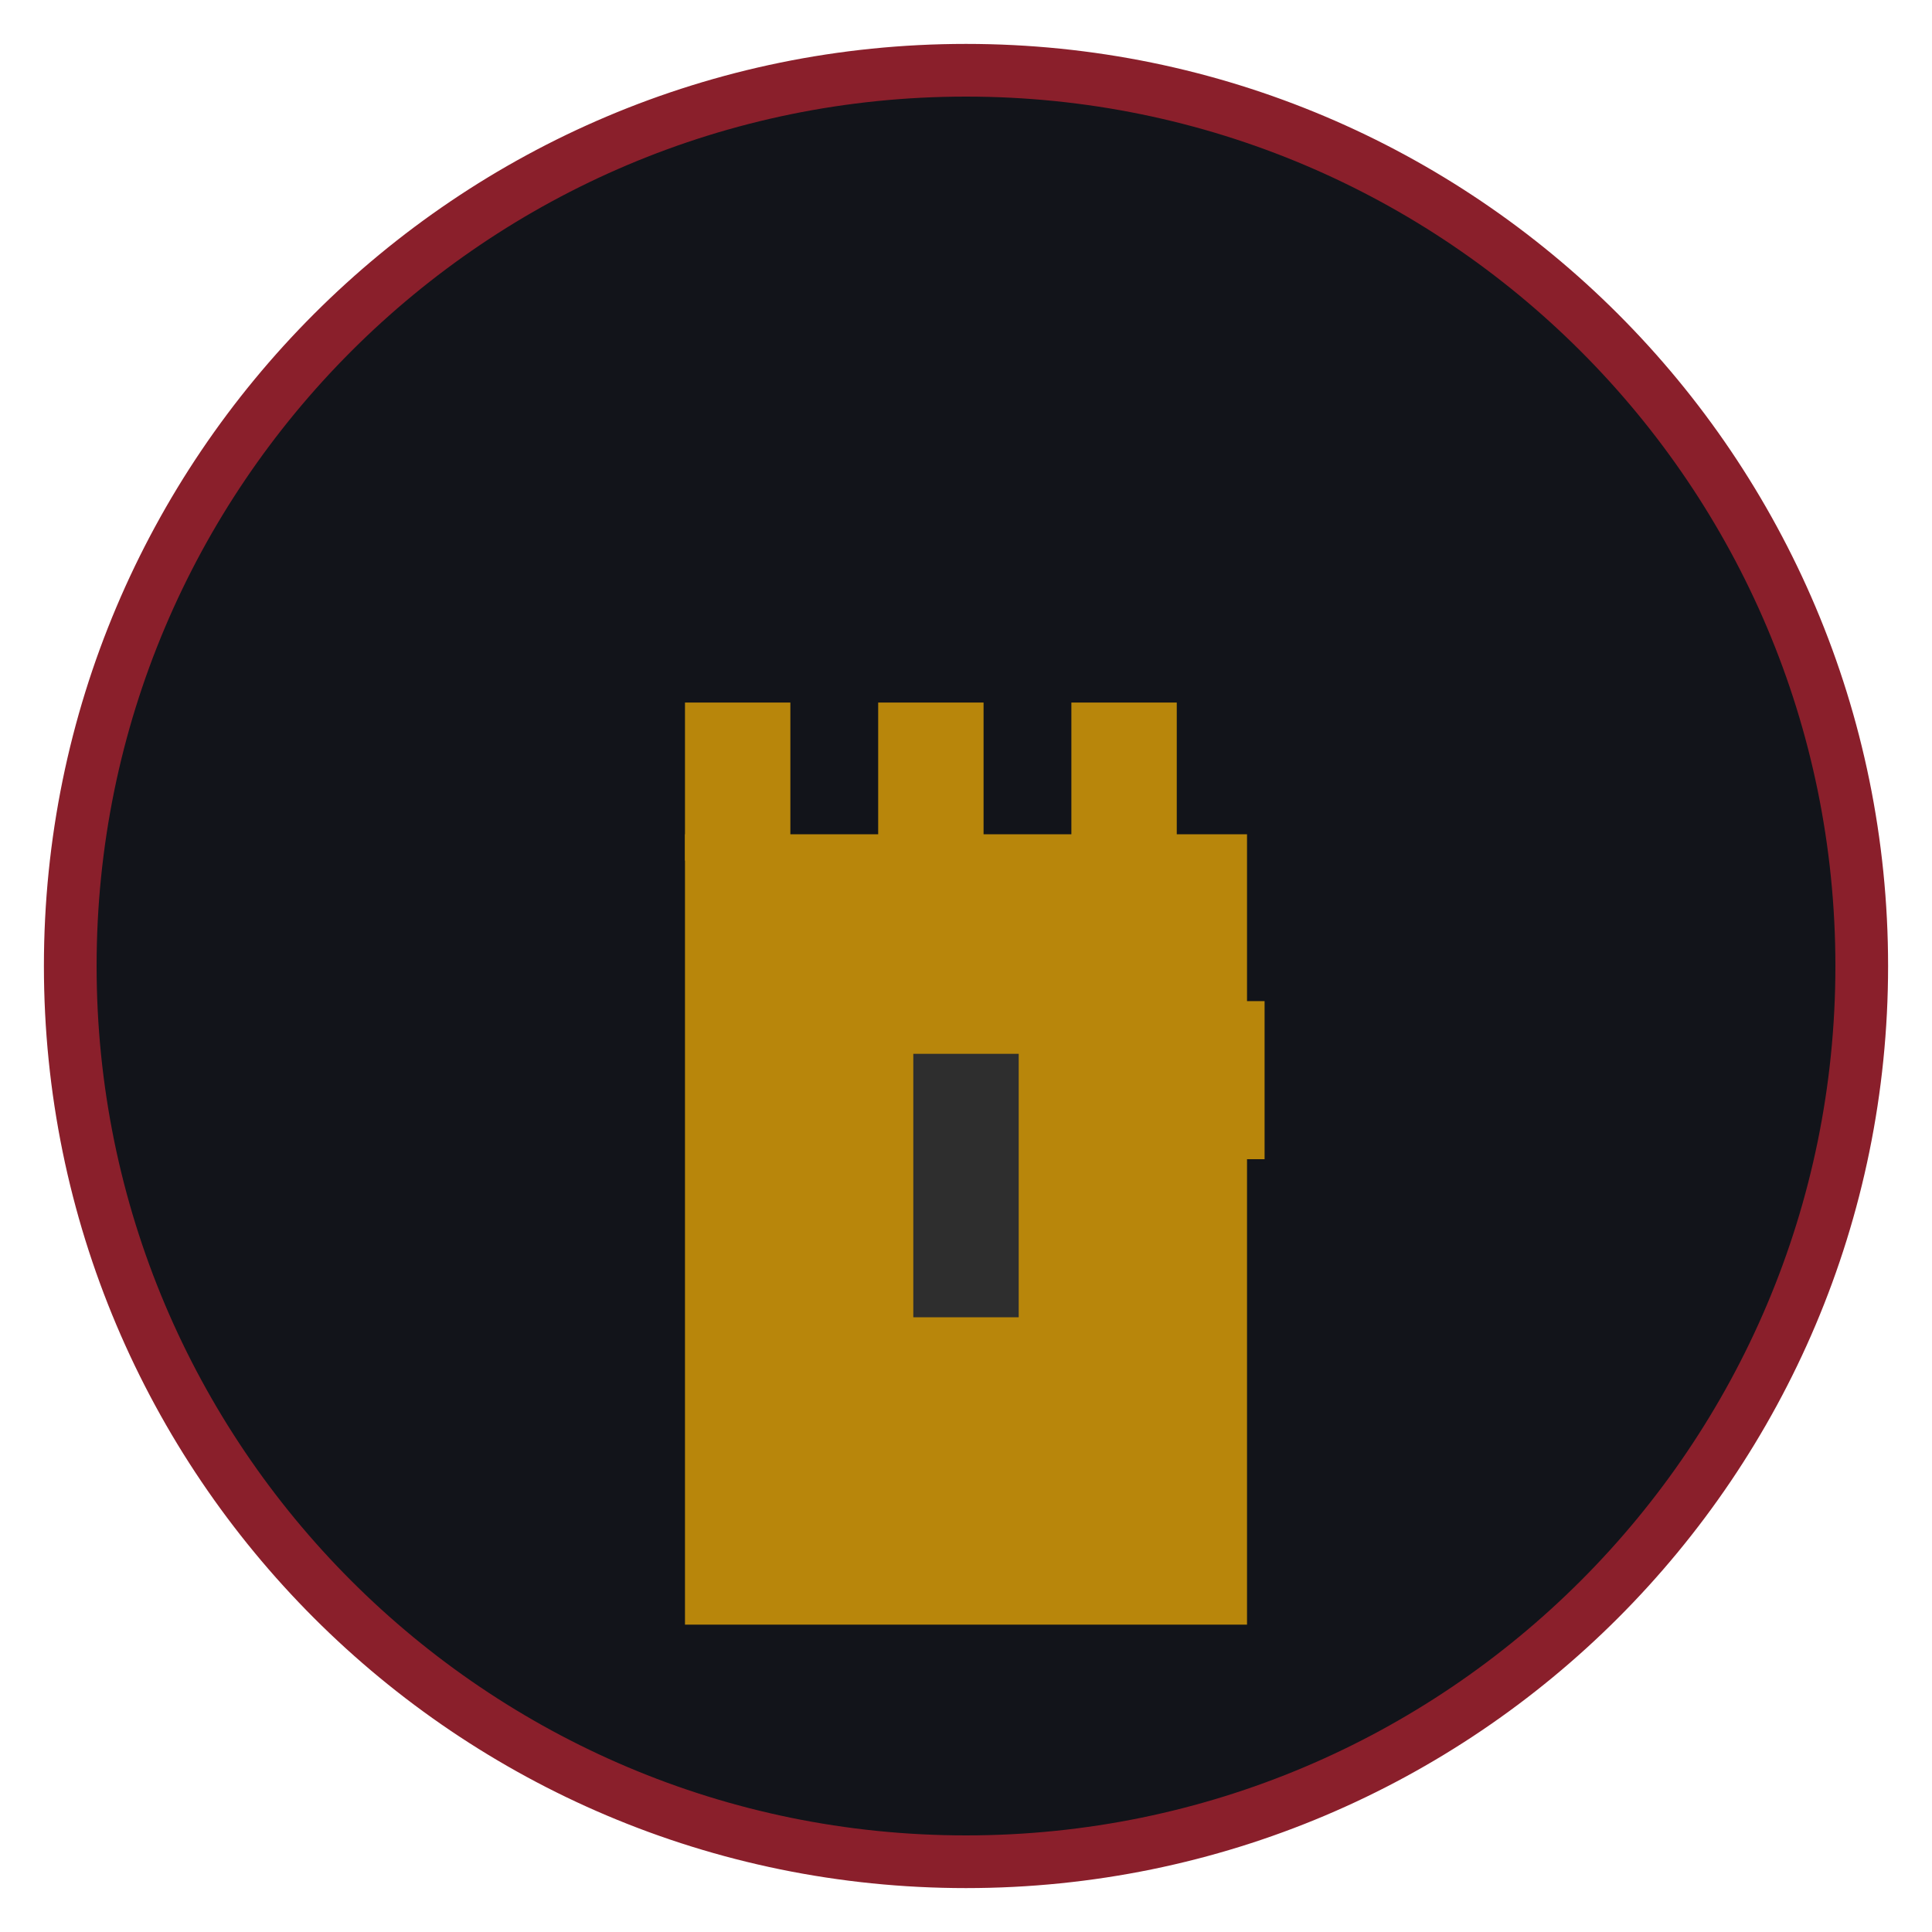
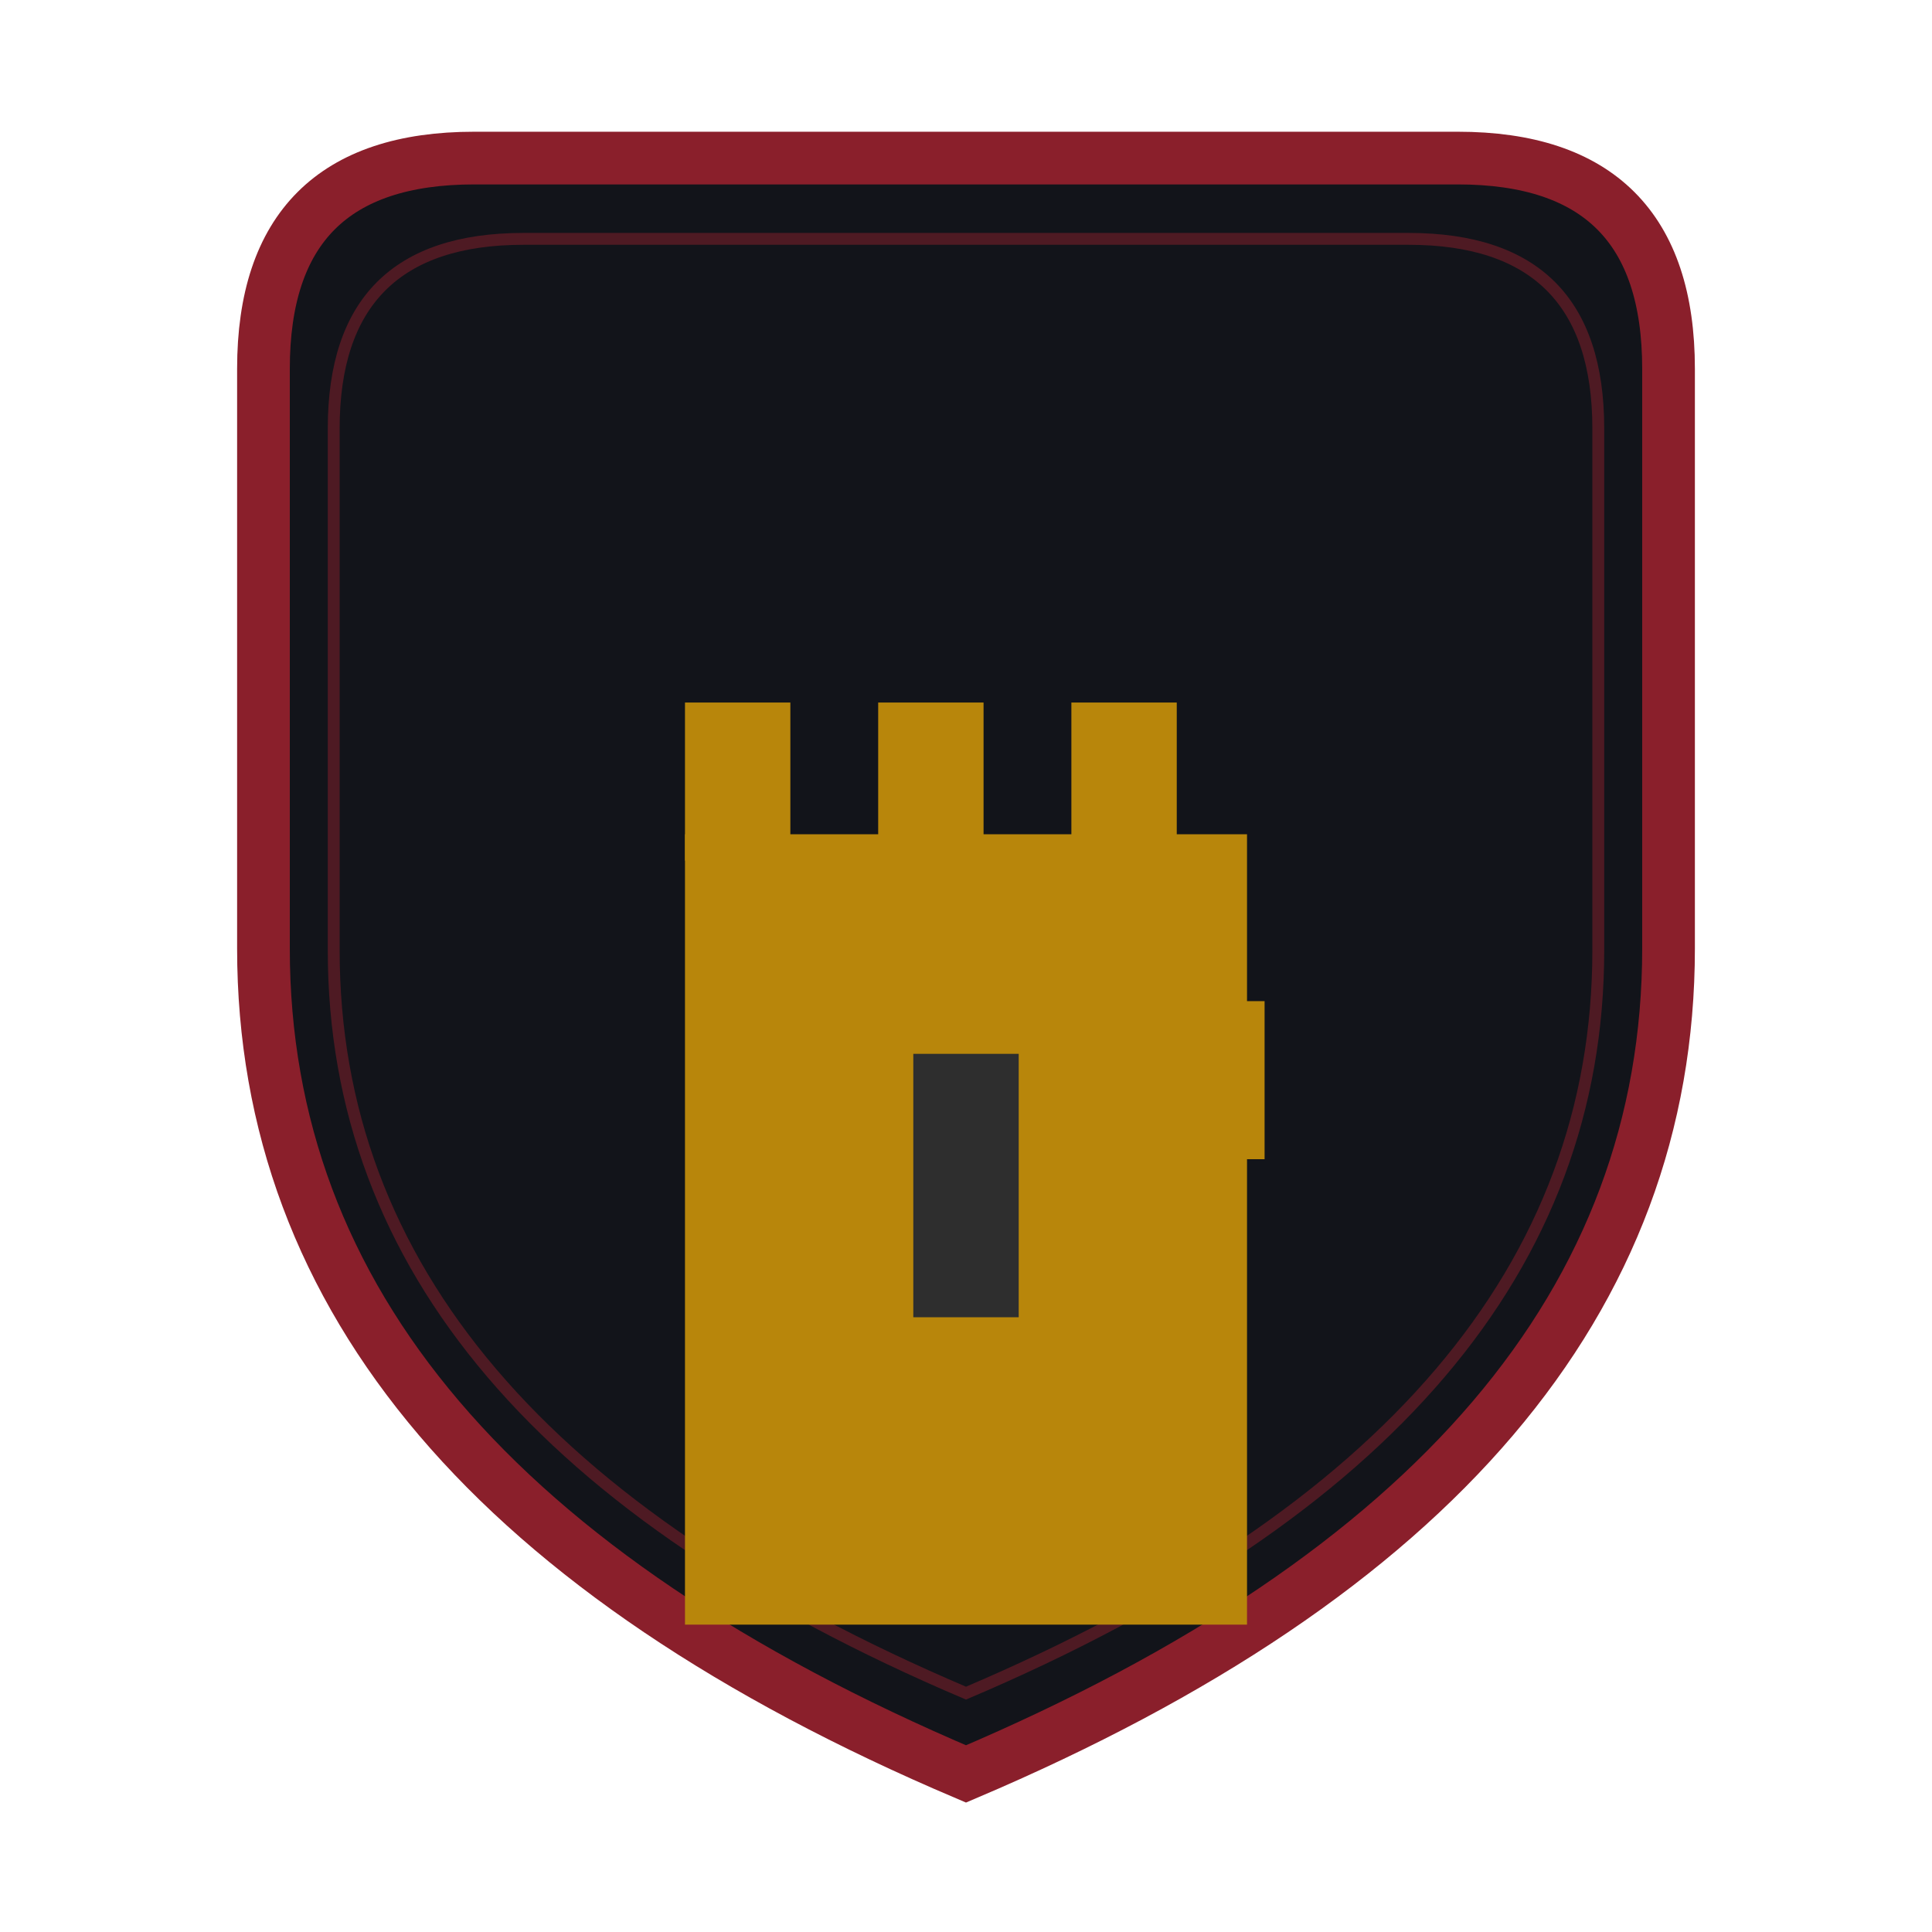
<svg xmlns="http://www.w3.org/2000/svg" viewBox="0 0 220 220">
-   <circle cx="110" cy="110" r="102" fill="#12141a" stroke="#8a1f2b" stroke-width="6" />
-   <path d="M78,95 h64 v90 h-64 z" fill="#b8860b" stroke="none" stroke-width="0" stroke-linecap="round" stroke-linejoin="round" />
-   <path d="M78,80 h12 v18 h-12 z M100,80 h12 v18 h-12 z M122,80 h12 v18 h-12 z M144,132 h-12 v-18 h12 z" fill="#b8860b" stroke="none" stroke-width="0" stroke-linecap="round" stroke-linejoin="round" />
-   <path d="M104,120 h12 v30 h-12 z" fill="#2e2e2e" stroke="none" stroke-width="0" stroke-linecap="round" stroke-linejoin="round" />
+   <defs>
+     <clipPath id="shieldClip11">
+       <path d="M30,42 Q30,18 54,18 L166,18 Q190,18 190,42 L190,108 Q190,168 110,202 Q30,168 30,108 Z" />
+     </clipPath>
+   </defs>
+   <path d="M30,42 Q30,18 54,18 L166,18 Q190,18 190,42 L190,108 Q190,168 110,202 Q30,168 30,108 Z" fill="#12141a" stroke="#8a1f2b" stroke-width="6" />
+   <path d="M30,42 Q30,18 54,18 L166,18 Q190,18 190,42 L190,108 Q190,168 110,202 Q30,168 30,108 Z" fill="none" stroke="#8a1f2b" stroke-width="1.5" opacity="0.5" transform="translate(110,110) scale(0.9) translate(-110,-110)" />
+   <g clip-path="url(#shieldClip11)">
+     <path d="M78,95 h64 v90 h-64 z" fill="#b8860b" stroke="none" stroke-width="0" stroke-linecap="round" stroke-linejoin="round" />
+     <path d="M78,80 h12 v18 h-12 z M100,80 h12 v18 h-12 z M122,80 h12 v18 h-12 z M144,132 h-12 v-18 h12 z" fill="#b8860b" stroke="none" stroke-width="0" stroke-linecap="round" stroke-linejoin="round" />
+     <path d="M104,120 h12 v30 h-12 z" fill="#2e2e2e" stroke="none" stroke-width="0" stroke-linecap="round" stroke-linejoin="round" />
+   </g>
</svg>
